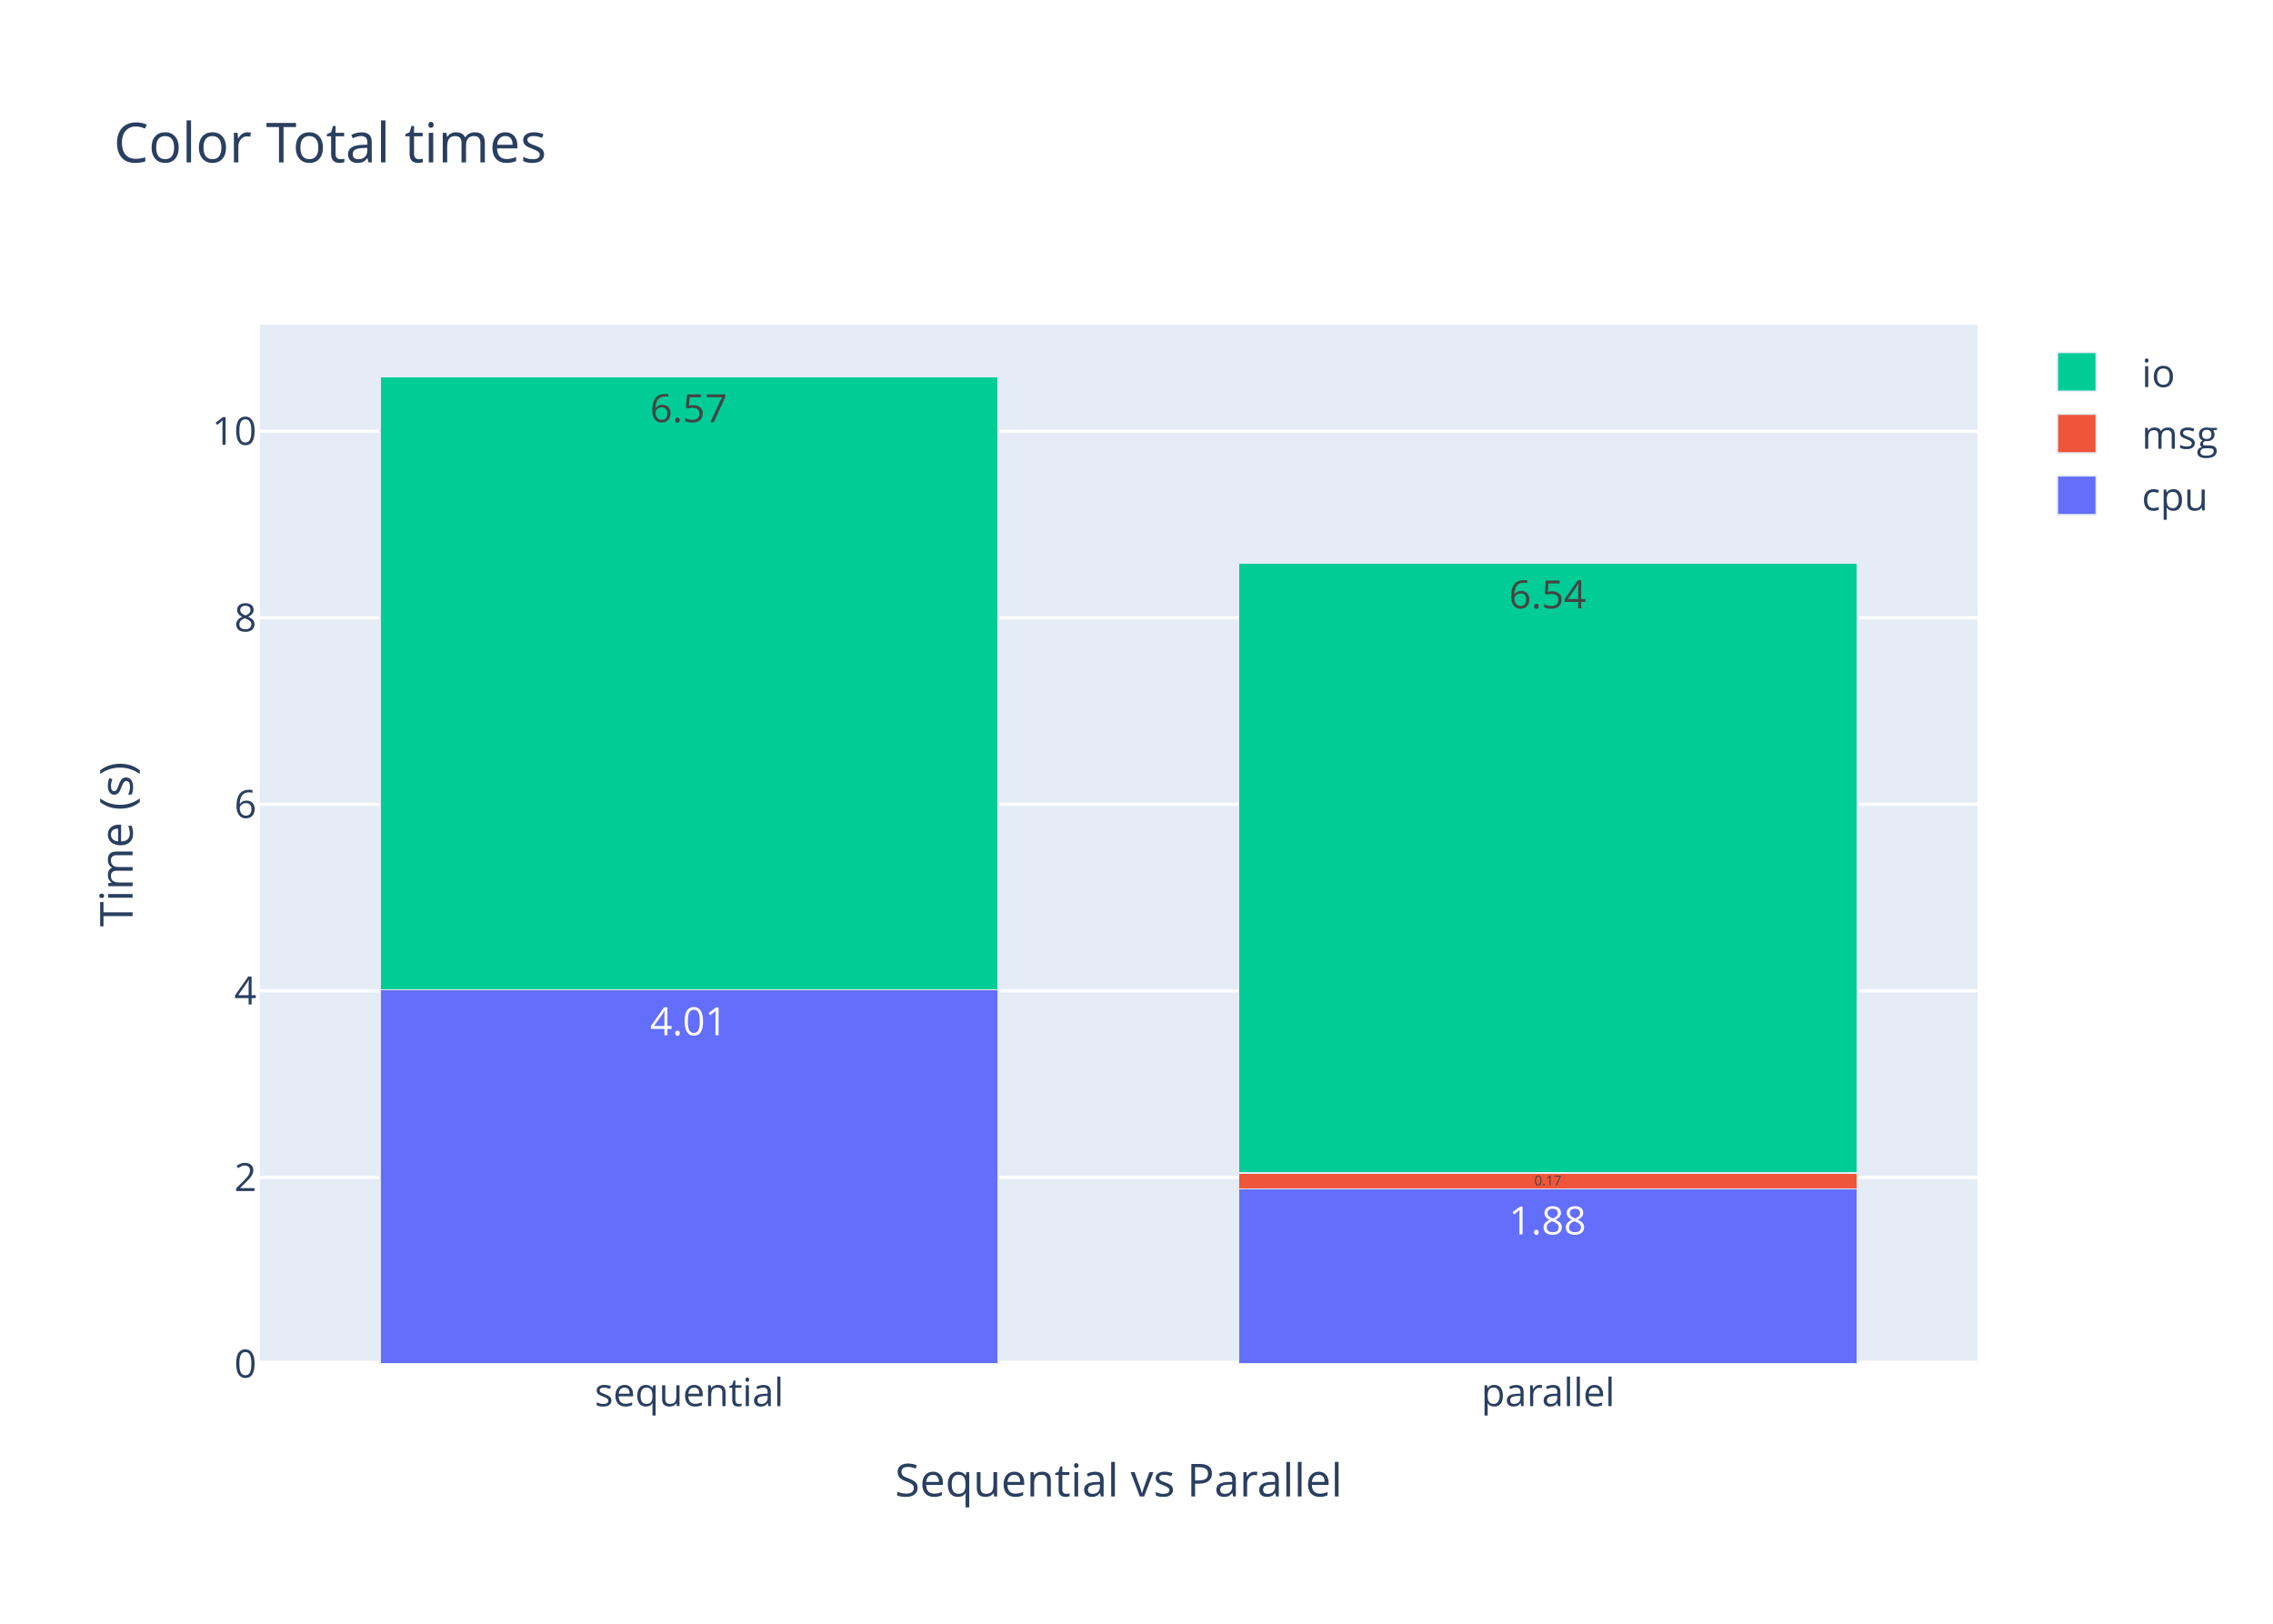
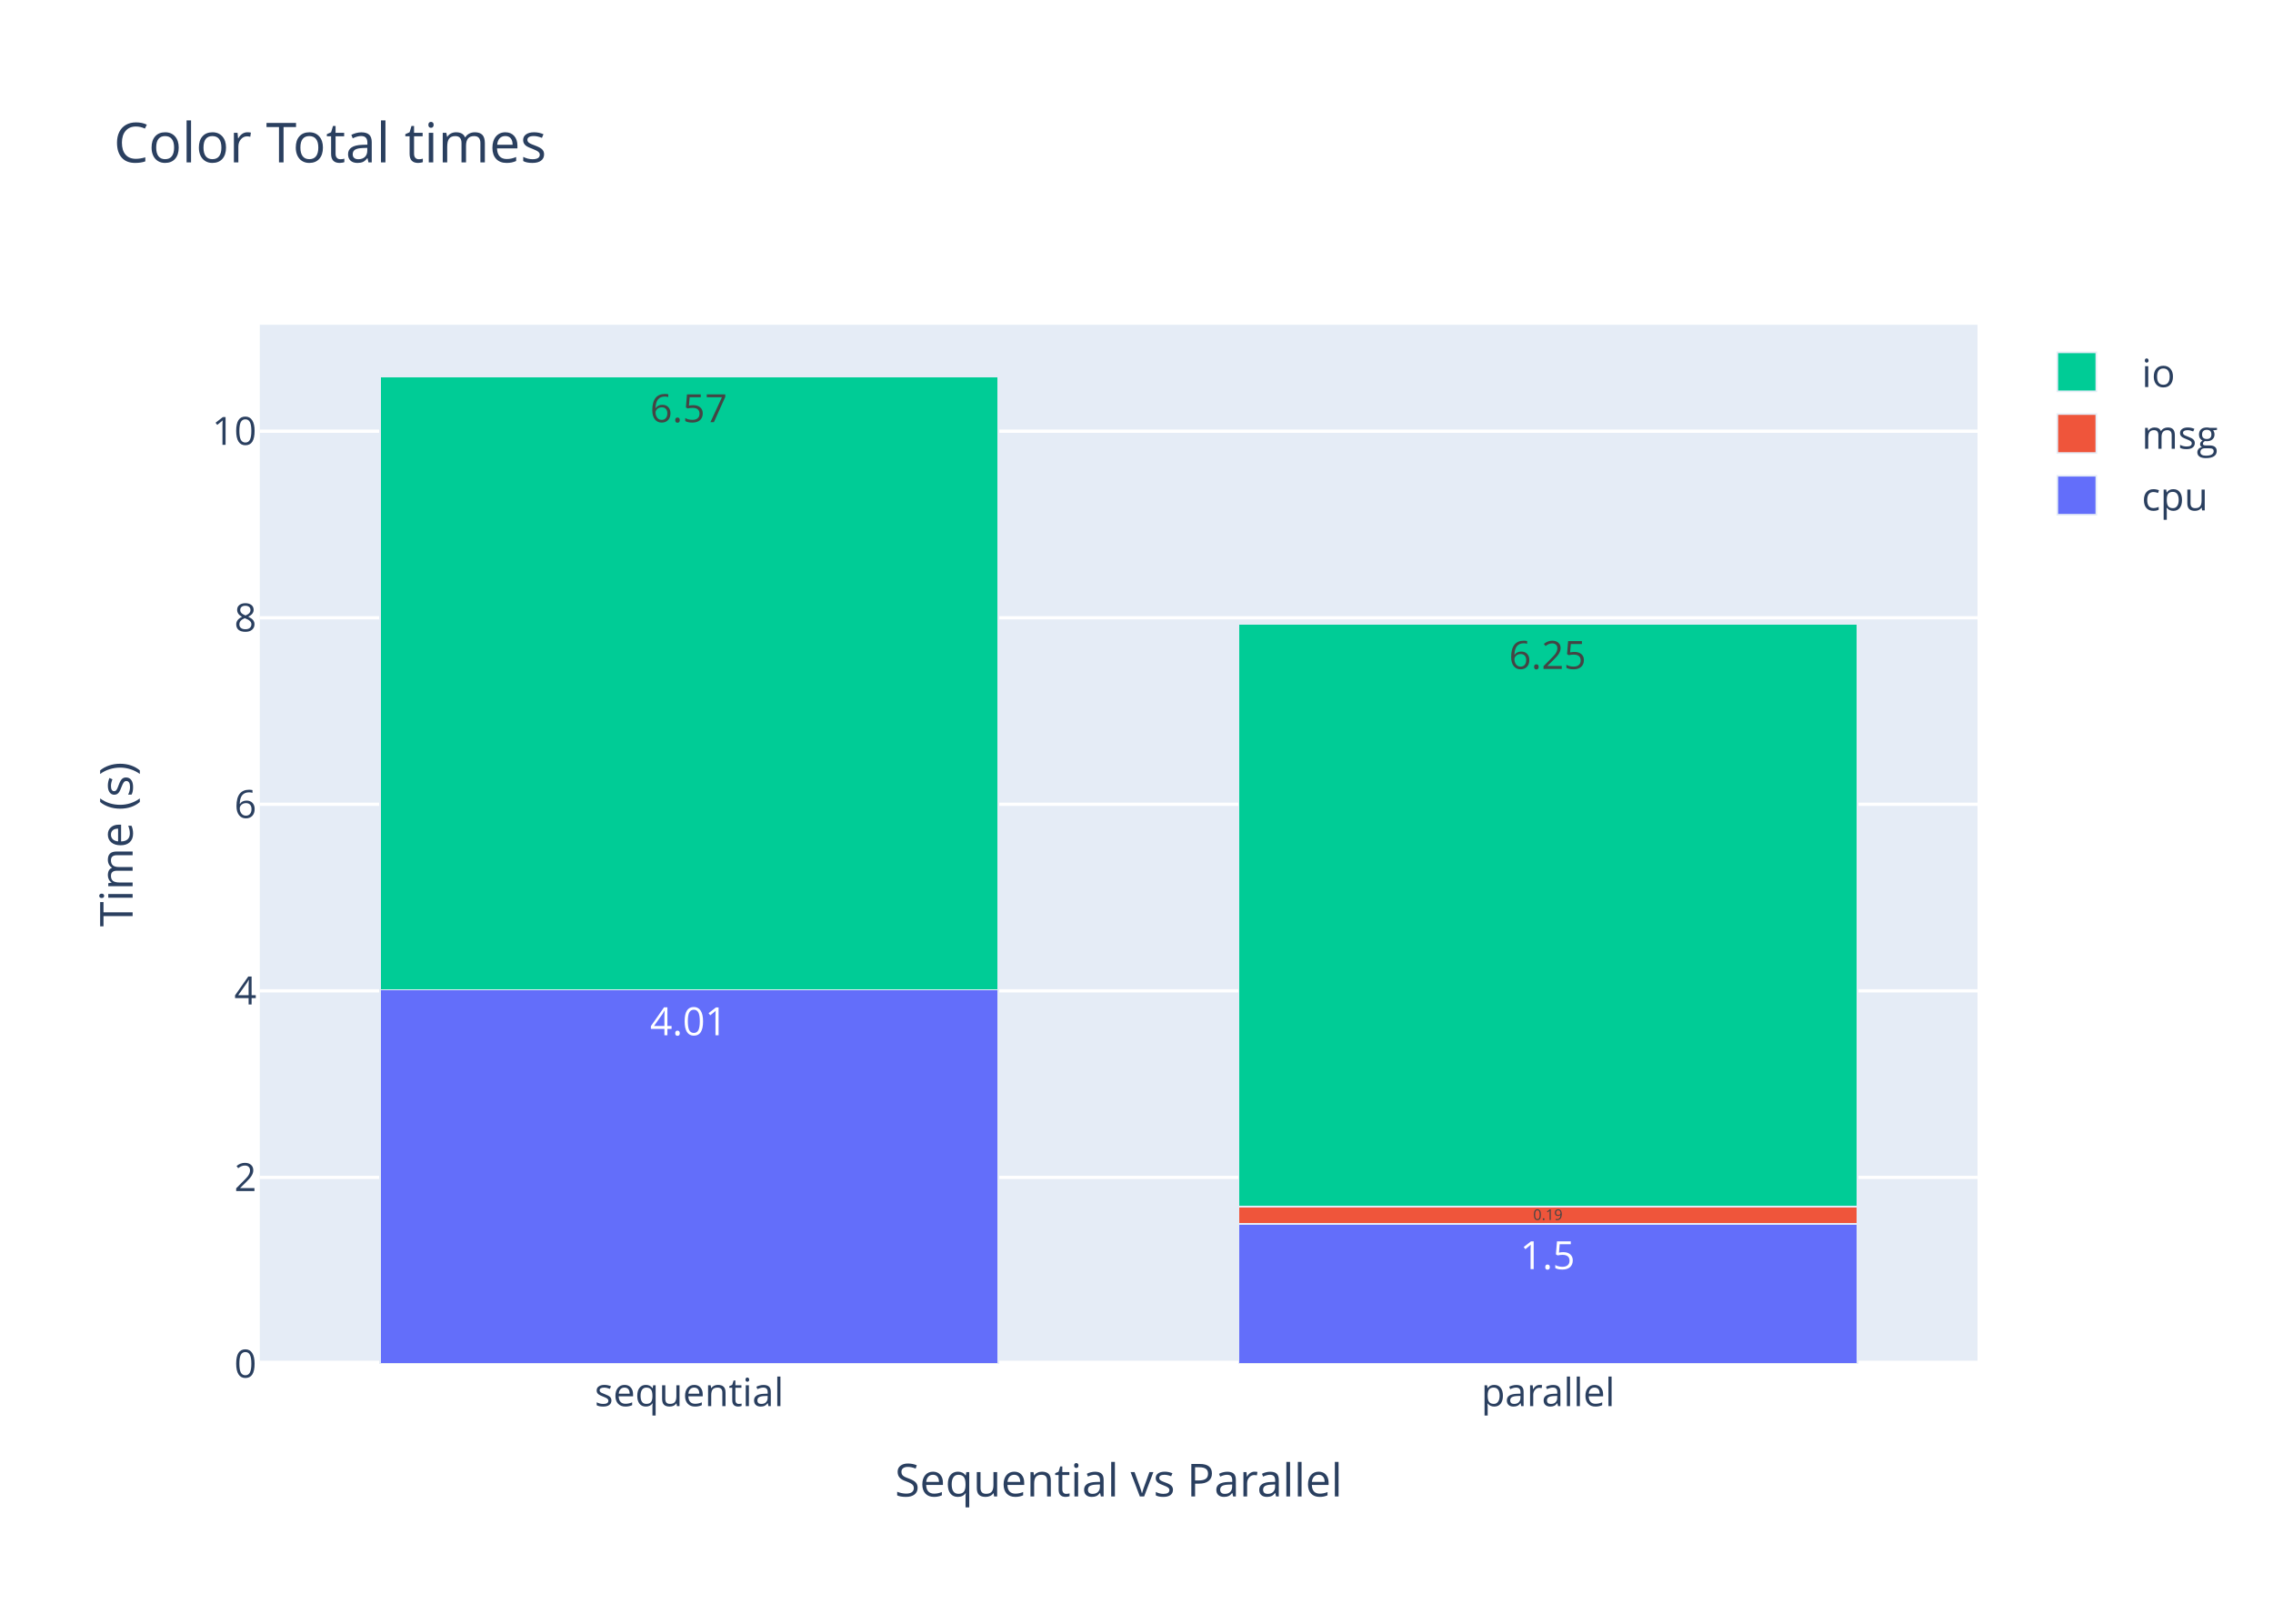
<svg xmlns="http://www.w3.org/2000/svg" class="main-svg" width="700" height="500" style="" viewBox="0 0 700 500">
  <rect x="0" y="0" width="700" height="500" style="fill: rgb(255, 255, 255); fill-opacity: 1;" />
-   <defs id="defs-76b0a7">
+   <defs id="defs-3f865f">
    <g class="clips">
-       <clipPath id="clip76b0a7xyplot" class="plotclip">
+       <clipPath id="clip3f865fxyplot" class="plotclip">
        <rect width="529" height="320" />
      </clipPath>
-       <clipPath class="axesclip" id="clip76b0a7x">
+       <clipPath class="axesclip" id="clip3f865fx">
        <rect x="80" y="0" width="529" height="500" />
      </clipPath>
-       <clipPath class="axesclip" id="clip76b0a7y">
+       <clipPath class="axesclip" id="clip3f865fy">
        <rect x="0" y="100" width="700" height="320" />
      </clipPath>
-       <clipPath class="axesclip" id="clip76b0a7xy">
+       <clipPath class="axesclip" id="clip3f865fxy">
        <rect x="80" y="100" width="529" height="320" />
      </clipPath>
    </g>
    <g class="gradients" />
  </defs>
  <g class="bglayer">
    <rect class="bg" x="80" y="100" width="529" height="320" style="fill: rgb(229, 236, 246); fill-opacity: 1; stroke-width: 0;" />
  </g>
  <g class="layer-below">
    <g class="imagelayer" />
    <g class="shapelayer" />
  </g>
  <g class="cartesianlayer">
    <g class="subplot xy">
      <g class="layer-subplot">
        <g class="shapelayer" />
        <g class="imagelayer" />
      </g>
      <g class="gridlayer">
        <g class="x" />
        <g class="y">
          <path class="ygrid crisp" transform="translate(0,362.56)" d="M80,0h529" style="stroke: rgb(255, 255, 255); stroke-opacity: 1; stroke-width: 1px;" />
          <path class="ygrid crisp" transform="translate(0,305.11)" d="M80,0h529" style="stroke: rgb(255, 255, 255); stroke-opacity: 1; stroke-width: 1px;" />
          <path class="ygrid crisp" transform="translate(0,247.67)" d="M80,0h529" style="stroke: rgb(255, 255, 255); stroke-opacity: 1; stroke-width: 1px;" />
          <path class="ygrid crisp" transform="translate(0,190.23)" d="M80,0h529" style="stroke: rgb(255, 255, 255); stroke-opacity: 1; stroke-width: 1px;" />
          <path class="ygrid crisp" transform="translate(0,132.78)" d="M80,0h529" style="stroke: rgb(255, 255, 255); stroke-opacity: 1; stroke-width: 1px;" />
        </g>
      </g>
      <g class="zerolinelayer">
        <path class="yzl zl crisp" transform="translate(0,420)" d="M80,0h529" style="stroke: rgb(255, 255, 255); stroke-opacity: 1; stroke-width: 2px;" />
      </g>
      <path class="xlines-below" />
      <path class="ylines-below" />
      <g class="overlines-below" />
      <g class="xaxislayer-below" />
      <g class="yaxislayer-below" />
      <g class="overaxes-below" />
-       <g class="plot" transform="translate(80, 100)" clip-path="url('#clip76b0a7xyplot')">
+       <g class="plot" transform="translate(80, 100)" clip-path="url('#clip3f865fxyplot')">
        <g class="barlayer mlayer">
          <g class="trace bars" shape-rendering="crispEdges" style="opacity: 1;">
            <g class="points">
              <g class="point">
                <path d="M37.03,320V204.79H227.47V320Z" style="vector-effect: non-scaling-stroke; opacity: 1; stroke-width: 0.5px; fill: rgb(99, 110, 250); fill-opacity: 1; stroke: rgb(229, 236, 246); stroke-opacity: 1;" />
                <text class="bartext bartext-inside" text-anchor="middle" data-notex="1" x="0" y="0" style="font-family: 'Open Sans', verdana, arial, sans-serif; font-size: 12px; fill: rgb(255, 255, 255); fill-opacity: 1; white-space: pre;" transform="translate(132.0859,218.79)">4.01</text>
              </g>
              <g class="point">
-                 <path d="M301.53,320V266.11H491.97V320Z" style="vector-effect: non-scaling-stroke; opacity: 1; stroke-width: 0.5px; fill: rgb(99, 110, 250); fill-opacity: 1; stroke: rgb(229, 236, 246); stroke-opacity: 1;" />
-                 <text class="bartext bartext-inside" text-anchor="middle" data-notex="1" x="0" y="0" style="font-family: 'Open Sans', verdana, arial, sans-serif; font-size: 12px; fill: rgb(255, 255, 255); fill-opacity: 1; white-space: pre;" transform="translate(396.5859,280.11)">1.88</text>
+                 <path d="M301.53,320V276.81H491.97V320Z" style="vector-effect: non-scaling-stroke; opacity: 1; stroke-width: 0.5px; fill: rgb(99, 110, 250); fill-opacity: 1; stroke: rgb(229, 236, 246); stroke-opacity: 1;" />
+                 <text class="bartext bartext-inside" text-anchor="middle" data-notex="1" x="0" y="0" style="font-family: 'Open Sans', verdana, arial, sans-serif; font-size: 12px; fill: rgb(255, 255, 255); fill-opacity: 1; white-space: pre;" transform="translate(396.5859,290.81)">1.5</text>
              </g>
            </g>
          </g>
          <g class="trace bars" shape-rendering="crispEdges" style="opacity: 1;">
            <g class="points">
              <g class="point">
                <path d="M37.03,204.79V204.79H227.47V204.79Z" style="vector-effect: non-scaling-stroke; opacity: 1; stroke-width: 0.5px; fill: rgb(239, 85, 59); fill-opacity: 1; stroke: rgb(229, 236, 246); stroke-opacity: 1;" />
              </g>
              <g class="point">
-                 <path d="M301.53,266.11V261.17H491.97V266.11Z" style="vector-effect: non-scaling-stroke; opacity: 1; stroke-width: 0.5px; fill: rgb(239, 85, 59); fill-opacity: 1; stroke: rgb(229, 236, 246); stroke-opacity: 1;" />
-                 <text class="bartext bartext-inside" text-anchor="middle" data-notex="1" x="0" y="0" style="font-family: 'Open Sans', verdana, arial, sans-serif; font-size: 12px; fill: rgb(68, 68, 68); fill-opacity: 1; white-space: pre;" transform="translate(396.6921,265.0514)scale(0.3528571)">0.17</text>
+                 <path d="M301.53,276.81V271.48H491.97V276.81Z" style="vector-effect: non-scaling-stroke; opacity: 1; stroke-width: 0.5px; fill: rgb(239, 85, 59); fill-opacity: 1; stroke: rgb(229, 236, 246); stroke-opacity: 1;" />
+                 <text class="bartext bartext-inside" text-anchor="middle" data-notex="1" x="0" y="0" style="font-family: 'Open Sans', verdana, arial, sans-serif; font-size: 12px; fill: rgb(68, 68, 68); fill-opacity: 1; white-space: pre;" transform="translate(396.6875,275.6679)scale(0.3807143)">0.19</text>
              </g>
            </g>
          </g>
          <g class="trace bars" shape-rendering="crispEdges" style="opacity: 1;">
            <g class="points">
              <g class="point">
                <path d="M37.03,204.79V16H227.47V204.79Z" style="vector-effect: non-scaling-stroke; opacity: 1; stroke-width: 0.5px; fill: rgb(0, 204, 150); fill-opacity: 1; stroke: rgb(229, 236, 246); stroke-opacity: 1;" />
                <text class="bartext bartext-inside" text-anchor="middle" data-notex="1" x="0" y="0" style="font-family: 'Open Sans', verdana, arial, sans-serif; font-size: 12px; fill: rgb(68, 68, 68); fill-opacity: 1; white-space: pre;" transform="translate(132.0859,30)">6.57</text>
              </g>
              <g class="point">
-                 <path d="M301.53,261.17V73.32H491.97V261.17Z" style="vector-effect: non-scaling-stroke; opacity: 1; stroke-width: 0.5px; fill: rgb(0, 204, 150); fill-opacity: 1; stroke: rgb(229, 236, 246); stroke-opacity: 1;" />
-                 <text class="bartext bartext-inside" text-anchor="middle" data-notex="1" x="0" y="0" style="font-family: 'Open Sans', verdana, arial, sans-serif; font-size: 12px; fill: rgb(68, 68, 68); fill-opacity: 1; white-space: pre;" transform="translate(396.5859,87.32)">6.54</text>
+                 <path d="M301.53,271.48V91.98H491.97V271.48Z" style="vector-effect: non-scaling-stroke; opacity: 1; stroke-width: 0.5px; fill: rgb(0, 204, 150); fill-opacity: 1; stroke: rgb(229, 236, 246); stroke-opacity: 1;" />
+                 <text class="bartext bartext-inside" text-anchor="middle" data-notex="1" x="0" y="0" style="font-family: 'Open Sans', verdana, arial, sans-serif; font-size: 12px; fill: rgb(68, 68, 68); fill-opacity: 1; white-space: pre;" transform="translate(396.5859,105.98)">6.25</text>
              </g>
            </g>
          </g>
        </g>
      </g>
      <g class="overplot" />
      <path class="xlines-above crisp" d="M0,0" style="fill: none;" />
      <path class="ylines-above crisp" d="M0,0" style="fill: none;" />
      <g class="overlines-above" />
      <g class="xaxislayer-above">
        <g class="xtick">
          <text text-anchor="middle" x="0" y="433" transform="translate(212.25,0)" style="font-family: 'Open Sans', verdana, arial, sans-serif; font-size: 12px; fill: rgb(42, 63, 95); fill-opacity: 1; white-space: pre;">sequential</text>
        </g>
        <g class="xtick">
          <text text-anchor="middle" x="0" y="433" transform="translate(476.75,0)" style="font-family: 'Open Sans', verdana, arial, sans-serif; font-size: 12px; fill: rgb(42, 63, 95); fill-opacity: 1; white-space: pre;">parallel</text>
        </g>
      </g>
      <g class="yaxislayer-above">
        <g class="ytick">
          <text text-anchor="end" x="79" y="4.2" transform="translate(0,420)" style="font-family: 'Open Sans', verdana, arial, sans-serif; font-size: 12px; fill: rgb(42, 63, 95); fill-opacity: 1; white-space: pre;">0</text>
        </g>
        <g class="ytick">
          <text text-anchor="end" x="79" y="4.2" transform="translate(0,362.56)" style="font-family: 'Open Sans', verdana, arial, sans-serif; font-size: 12px; fill: rgb(42, 63, 95); fill-opacity: 1; white-space: pre;">2</text>
        </g>
        <g class="ytick">
          <text text-anchor="end" x="79" y="4.2" transform="translate(0,305.11)" style="font-family: 'Open Sans', verdana, arial, sans-serif; font-size: 12px; fill: rgb(42, 63, 95); fill-opacity: 1; white-space: pre;">4</text>
        </g>
        <g class="ytick">
          <text text-anchor="end" x="79" y="4.2" transform="translate(0,247.67)" style="font-family: 'Open Sans', verdana, arial, sans-serif; font-size: 12px; fill: rgb(42, 63, 95); fill-opacity: 1; white-space: pre;">6</text>
        </g>
        <g class="ytick">
          <text text-anchor="end" x="79" y="4.2" transform="translate(0,190.23)" style="font-family: 'Open Sans', verdana, arial, sans-serif; font-size: 12px; fill: rgb(42, 63, 95); fill-opacity: 1; white-space: pre;">8</text>
        </g>
        <g class="ytick">
          <text text-anchor="end" x="79" y="4.2" transform="translate(0,132.78)" style="font-family: 'Open Sans', verdana, arial, sans-serif; font-size: 12px; fill: rgb(42, 63, 95); fill-opacity: 1; white-space: pre;">10</text>
        </g>
      </g>
      <g class="overaxes-above" />
    </g>
  </g>
  <g class="polarlayer" />
  <g class="ternarylayer" />
  <g class="geolayer" />
  <g class="funnelarealayer" />
  <g class="pielayer" />
  <g class="treemaplayer" />
  <g class="sunburstlayer" />
  <g class="glimages" />
-   <defs id="topdefs-76b0a7">
+   <defs id="topdefs-3f865f">
    <g class="clips" />
-     <clipPath id="legend76b0a7">
+     <clipPath id="legend3f865f">
      <rect width="68" height="67" x="0" y="0" />
    </clipPath>
  </defs>
  <g class="layer-above">
    <g class="imagelayer" />
    <g class="shapelayer" />
  </g>
  <g class="infolayer">
    <g class="legend" pointer-events="all" transform="translate(619.58, 100)">
      <rect class="bg" shape-rendering="crispEdges" width="68" height="67" x="0" y="0" style="stroke: rgb(68, 68, 68); stroke-opacity: 1; fill: rgb(255, 255, 255); fill-opacity: 1; stroke-width: 0px;" />
-       <g class="scrollbox" transform="translate(0, 0)" clip-path="url('#legend76b0a7')">
+       <g class="scrollbox" transform="translate(0, 0)" clip-path="url('#legend3f865f')">
        <g class="groups">
          <g class="traces" transform="translate(0, 14.5)" style="opacity: 1;">
            <text class="legendtext" text-anchor="start" x="40" y="4.68" style="font-family: 'Open Sans', verdana, arial, sans-serif; font-size: 12px; fill: rgb(42, 63, 95); fill-opacity: 1; white-space: pre;">io</text>
            <g class="layers" style="opacity: 1;">
              <g class="legendfill" />
              <g class="legendlines" />
              <g class="legendsymbols">
                <g class="legendpoints">
                  <path class="legendundefined" d="M6,6H-6V-6H6Z" transform="translate(20,0)" style="stroke-width: 0.5px; fill: rgb(0, 204, 150); fill-opacity: 1; stroke: rgb(229, 236, 246); stroke-opacity: 1;" />
                </g>
              </g>
            </g>
            <rect class="legendtoggle" pointer-events="all" x="0" y="-9.5" width="62.672" height="19" style="cursor: pointer; fill: rgb(0, 0, 0); fill-opacity: 0;" />
          </g>
          <g class="traces" transform="translate(0, 33.5)" style="opacity: 1;">
            <text class="legendtext" text-anchor="start" x="40" y="4.68" style="font-family: 'Open Sans', verdana, arial, sans-serif; font-size: 12px; fill: rgb(42, 63, 95); fill-opacity: 1; white-space: pre;">msg</text>
            <g class="layers" style="opacity: 1;">
              <g class="legendfill" />
              <g class="legendlines" />
              <g class="legendsymbols">
                <g class="legendpoints">
                  <path class="legendundefined" d="M6,6H-6V-6H6Z" transform="translate(20,0)" style="stroke-width: 0.5px; fill: rgb(239, 85, 59); fill-opacity: 1; stroke: rgb(229, 236, 246); stroke-opacity: 1;" />
                </g>
              </g>
            </g>
            <rect class="legendtoggle" pointer-events="all" x="0" y="-9.5" width="62.672" height="19" style="cursor: pointer; fill: rgb(0, 0, 0); fill-opacity: 0;" />
          </g>
          <g class="traces" transform="translate(0, 52.5)" style="opacity: 1;">
            <text class="legendtext" text-anchor="start" x="40" y="4.68" style="font-family: 'Open Sans', verdana, arial, sans-serif; font-size: 12px; fill: rgb(42, 63, 95); fill-opacity: 1; white-space: pre;">cpu</text>
            <g class="layers" style="opacity: 1;">
              <g class="legendfill" />
              <g class="legendlines" />
              <g class="legendsymbols">
                <g class="legendpoints">
                  <path class="legendundefined" d="M6,6H-6V-6H6Z" transform="translate(20,0)" style="stroke-width: 0.5px; fill: rgb(99, 110, 250); fill-opacity: 1; stroke: rgb(229, 236, 246); stroke-opacity: 1;" />
                </g>
              </g>
            </g>
            <rect class="legendtoggle" pointer-events="all" x="0" y="-9.5" width="62.672" height="19" style="cursor: pointer; fill: rgb(0, 0, 0); fill-opacity: 0;" />
          </g>
        </g>
      </g>
      <rect class="scrollbar" rx="20" ry="3" width="0" height="0" x="0" y="0" style="fill: rgb(128, 139, 164); fill-opacity: 1;" />
    </g>
    <g class="g-gtitle">
      <text class="gtitle" x="35" y="50" text-anchor="start" dy="0em" style="font-family: 'Open Sans', verdana, arial, sans-serif; font-size: 17px; fill: rgb(42, 63, 95); opacity: 1; font-weight: normal; white-space: pre;">Color Total times</text>
    </g>
    <g class="g-xtitle">
      <text class="xtitle" x="344.5" y="460.8" text-anchor="middle" style="font-family: 'Open Sans', verdana, arial, sans-serif; font-size: 14px; fill: rgb(42, 63, 95); opacity: 1; font-weight: normal; white-space: pre;">Sequential vs Parallel</text>
    </g>
    <g class="g-ytitle">
      <text class="ytitle" transform="rotate(-90,40.84063,260)" x="40.841" y="260" text-anchor="middle" style="font-family: 'Open Sans', verdana, arial, sans-serif; font-size: 14px; fill: rgb(42, 63, 95); opacity: 1; font-weight: normal; white-space: pre;">Time (s)</text>
    </g>
  </g>
</svg>
